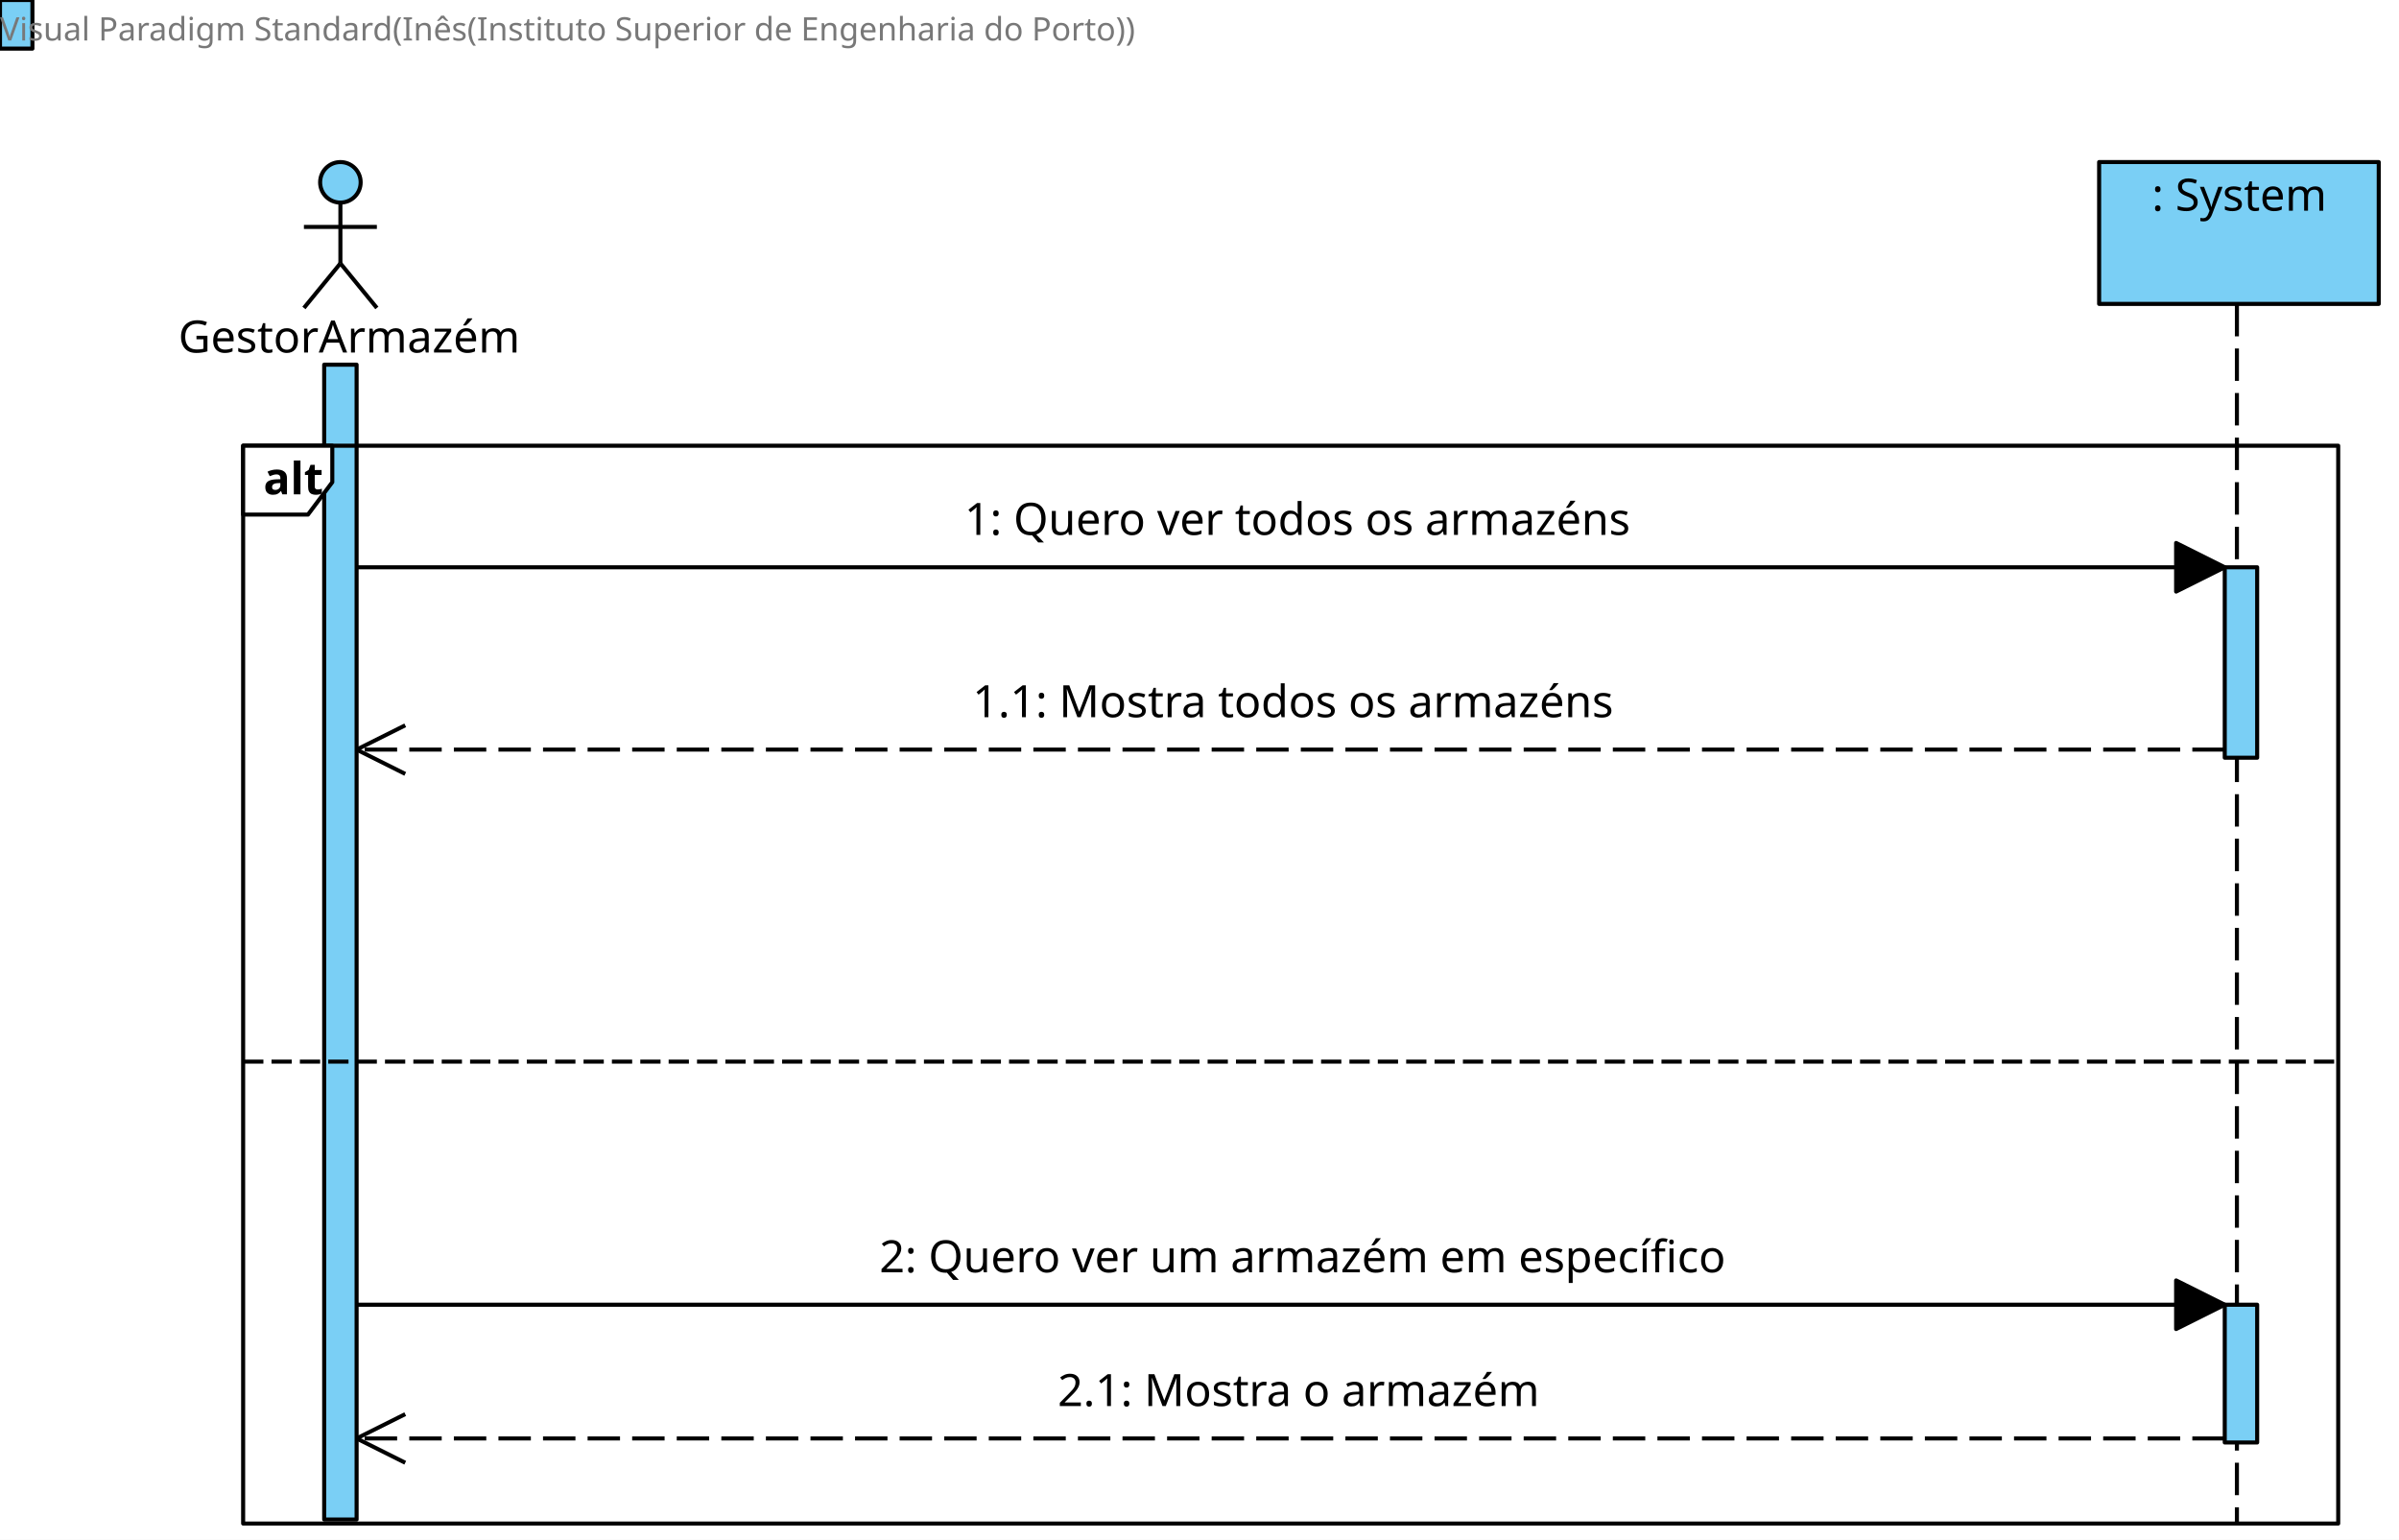
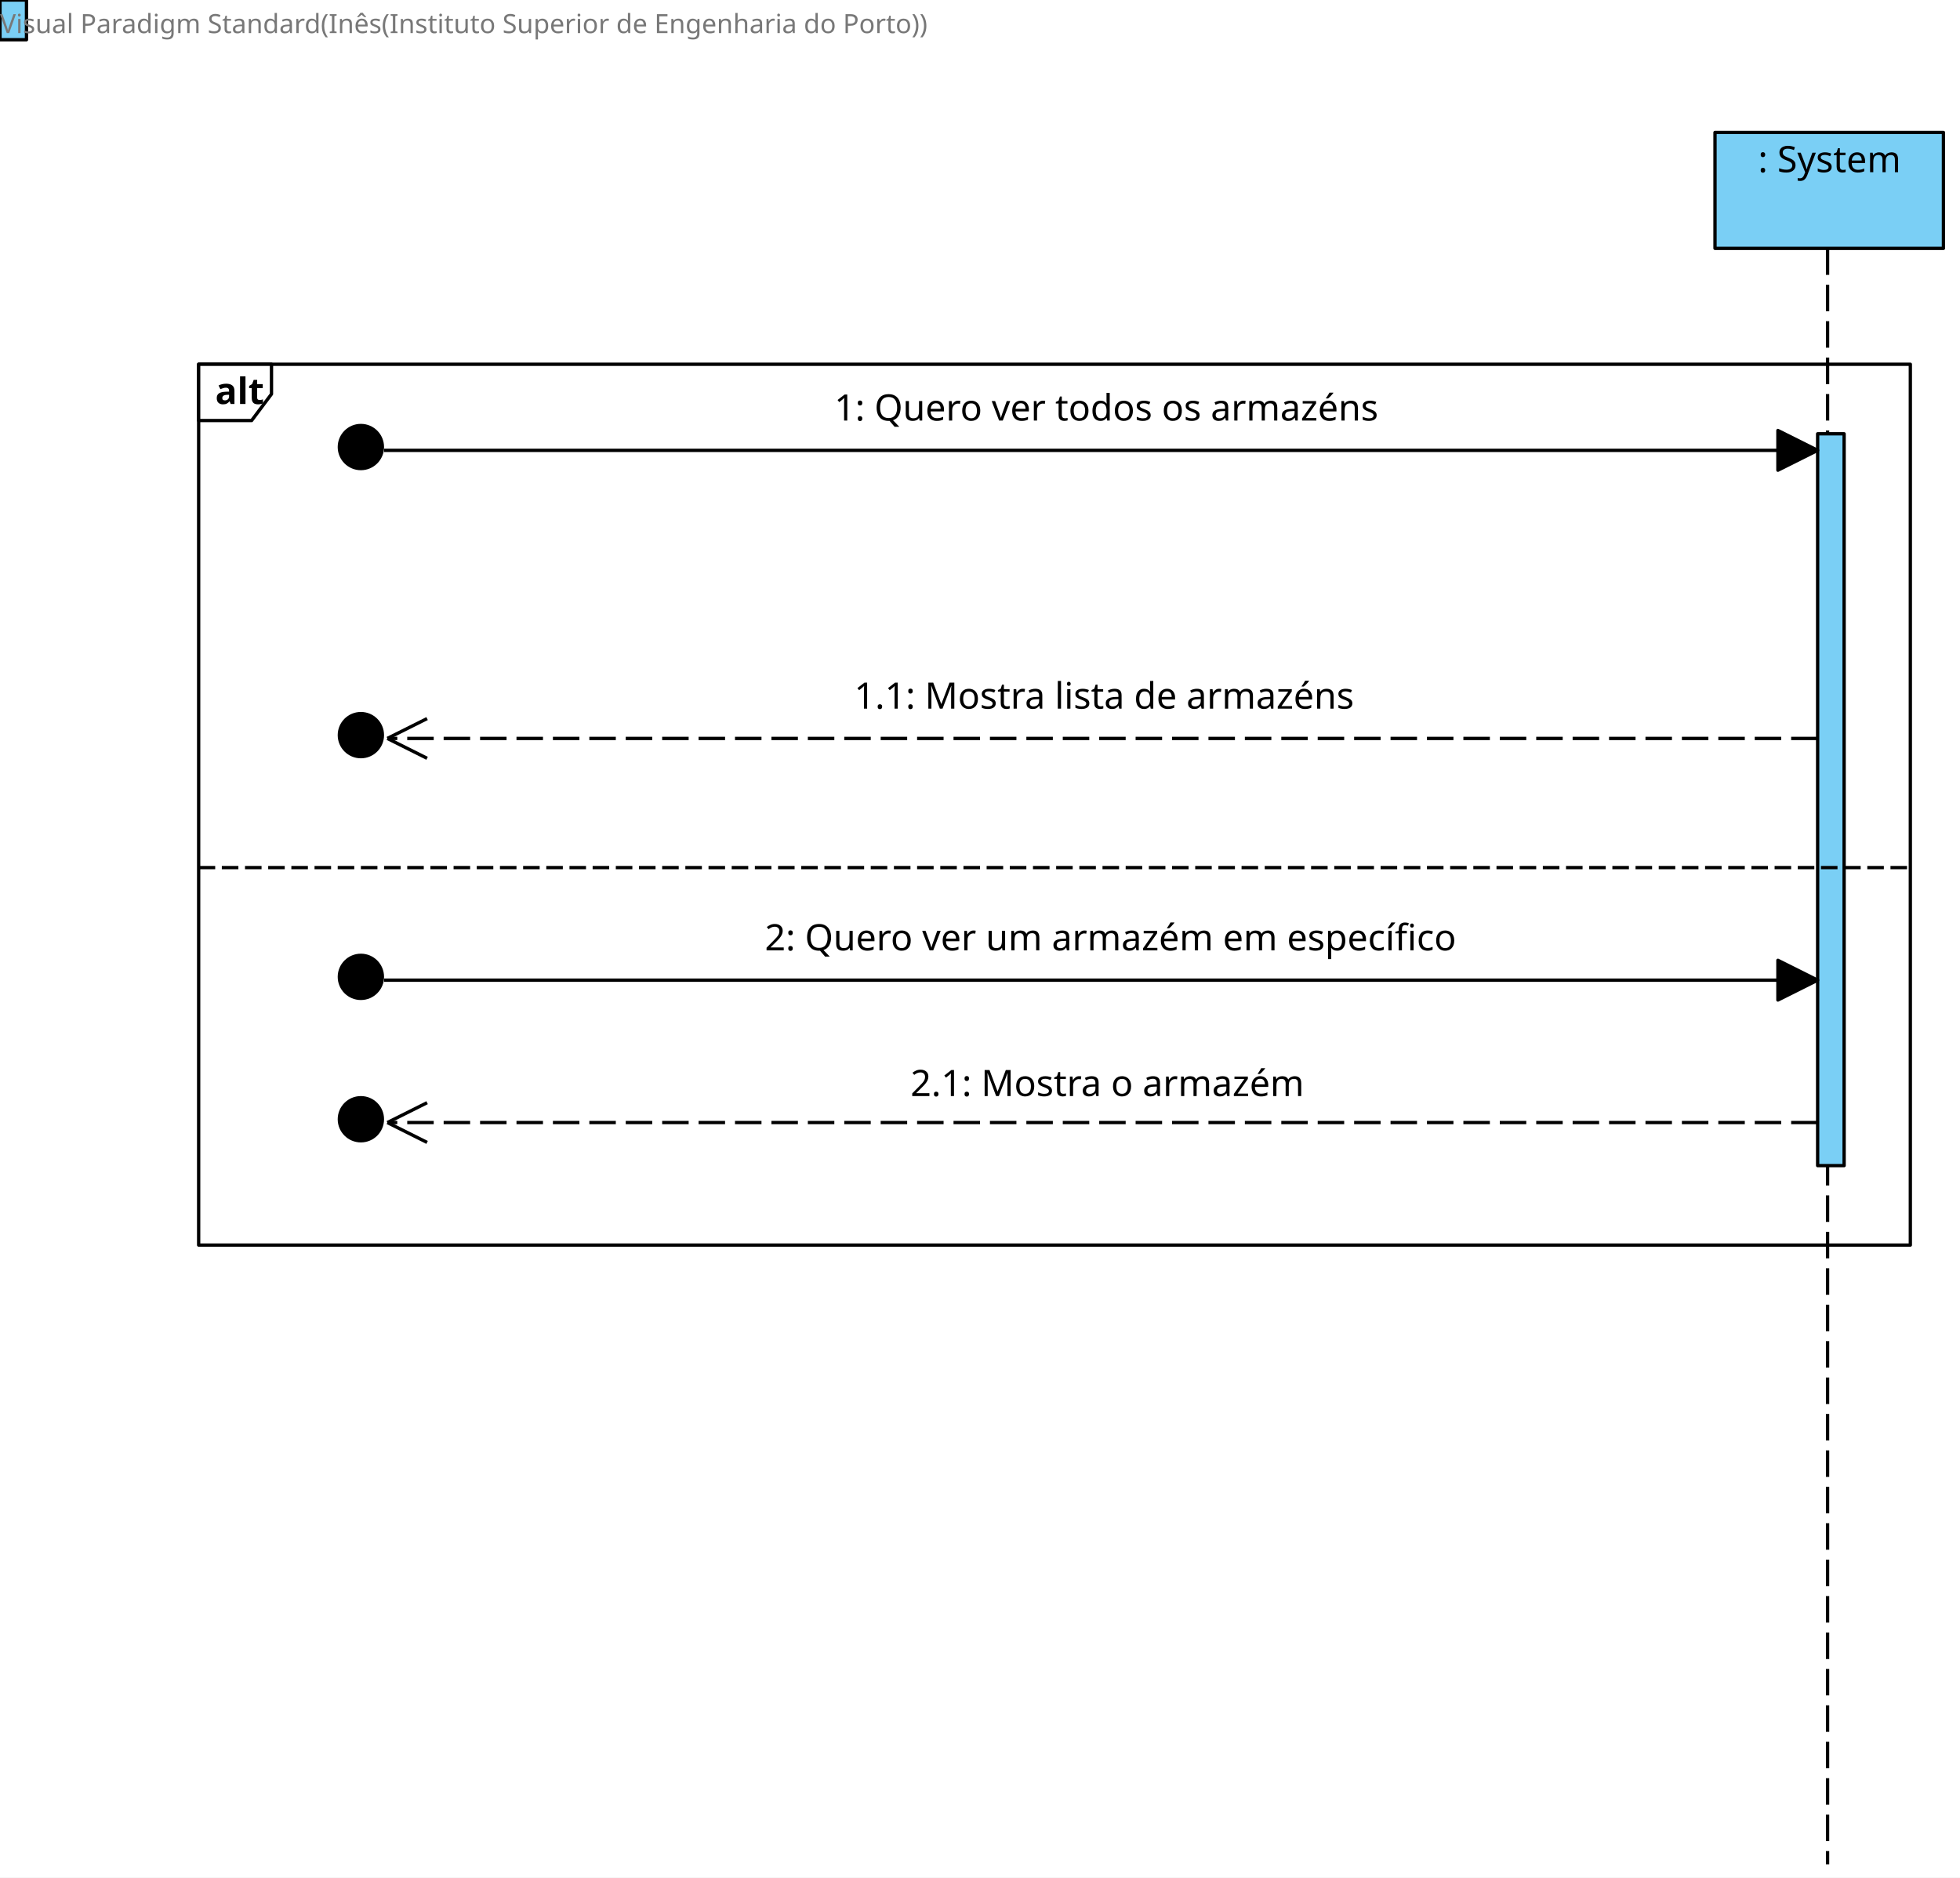
- <svg xmlns="http://www.w3.org/2000/svg" fill-opacity="0" color-rendering="auto" color-interpolation="auto" text-rendering="auto" stroke="rgb(0,0,0)" stroke-linecap="square" width="592" stroke-miterlimit="10" shape-rendering="auto" stroke-opacity="0" fill="rgb(0,0,0)" stroke-dasharray="none" font-weight="normal" stroke-width="1" height="380" font-family="'Dialog'" font-style="normal" stroke-linejoin="miter" font-size="12px" stroke-dashoffset="0" image-rendering="auto">
+ <svg xmlns="http://www.w3.org/2000/svg" fill-opacity="0" color-rendering="auto" color-interpolation="auto" text-rendering="auto" stroke="rgb(0,0,0)" stroke-linecap="square" width="592" stroke-miterlimit="10" shape-rendering="auto" stroke-opacity="0" fill="rgb(0,0,0)" stroke-dasharray="none" font-weight="normal" stroke-width="1" height="567" font-family="'Dialog'" font-style="normal" stroke-linejoin="miter" font-size="12px" stroke-dashoffset="0" image-rendering="auto">
  <defs id="genericDefs" />
  <g>
    <defs id="defs1">
      <clipPath clipPathUnits="userSpaceOnUse" id="clipPath1">
-         <path d="M-7 -7 L71 -7 L71 347 L-7 347 L-7 -7 Z" />
+         <path d="M-7 -7 L81 -7 L81 534 L-7 534 L-7 -7 Z" />
      </clipPath>
      <clipPath clipPathUnits="userSpaceOnUse" id="clipPath2">
-         <path d="M-7 -7 L81 -7 L81 347 L-7 347 L-7 -7 Z" />
+         <path d="M-7 -7 L19 -7 L19 23 L-7 23 L-7 -7 Z" />
      </clipPath>
      <clipPath clipPathUnits="userSpaceOnUse" id="clipPath3">
-         <path d="M-7 -7 L19 -7 L19 58 L-7 58 L-7 -7 Z" />
+         <path d="M-7 -7 L528 -7 L528 277 L-7 277 L-7 -7 Z" />
      </clipPath>
      <clipPath clipPathUnits="userSpaceOnUse" id="clipPath4">
-         <path d="M-7 -7 L19 -7 L19 23 L-7 23 L-7 -7 Z" />
+         <path d="M-7 -7 L-7 277 L528 277 L528 -7 Z" />
      </clipPath>
      <clipPath clipPathUnits="userSpaceOnUse" id="clipPath5">
-         <path d="M-7 -7 L528 -7 L528 277 L-7 277 L-7 -7 Z" />
+         <path d="M0 0 L0 18 L23 18 L23 0 Z" />
      </clipPath>
      <clipPath clipPathUnits="userSpaceOnUse" id="clipPath6">
-         <path d="M-7 -7 L-7 277 L528 277 L528 -7 Z" />
+         <path d="M-7 -7 L19 -7 L19 232 L-7 232 L-7 -7 Z" />
      </clipPath>
      <clipPath clipPathUnits="userSpaceOnUse" id="clipPath7">
-         <path d="M0 0 L0 18 L23 18 L23 0 Z" />
+         <path d="M-7 -7 L26 -7 L26 31 L-7 31 L-7 -7 Z" />
      </clipPath>
      <clipPath clipPathUnits="userSpaceOnUse" id="clipPath8">
-         <path d="M-7 -7 L19 -7 L19 45 L-7 45 L-7 -7 Z" />
+         <path d="M-7 -7 L528 -7 L528 124 L-7 124 L-7 -7 Z" />
      </clipPath>
      <clipPath clipPathUnits="userSpaceOnUse" id="clipPath9">
+         <path d="M0 0 L0 4 L517 4 L517 0 Z" />
+       </clipPath>
+       <clipPath clipPathUnits="userSpaceOnUse" id="clipPath10">
        <path d="M-7 -7 L528 -7 L528 146 L-7 146 L-7 -7 Z" />
      </clipPath>
-       <clipPath clipPathUnits="userSpaceOnUse" id="clipPath10">
-         <path d="M0 0 L0 4 L517 4 L517 0 Z" />
-       </clipPath>
      <clipPath clipPathUnits="userSpaceOnUse" id="clipPath11">
-         <path d="M-7 -7 L528 -7 L528 124 L-7 124 L-7 -7 Z" />
+         <path d="M-70 -15 L140 -15 L140 30 L-70 30 L-70 -15 Z" />
      </clipPath>
      <clipPath clipPathUnits="userSpaceOnUse" id="clipPath12">
-         <path d="M-101 -15 L202 -15 L202 30 L-101 30 L-101 -15 Z" />
+         <path d="M0 0 L537 0 L537 104 L0 104 L0 0 Z" />
      </clipPath>
      <clipPath clipPathUnits="userSpaceOnUse" id="clipPath13">
-         <path d="M-70 -15 L140 -15 L140 30 L-70 30 L-70 -15 Z" />
+         <path d="M355 29 L355 44 L177 44 L177 29 ZM0 0 L0 104 L537 104 L537 0 Z" />
      </clipPath>
      <clipPath clipPathUnits="userSpaceOnUse" id="clipPath14">
-         <path d="M0 0 L565 0 L565 104 L0 104 L0 0 Z" />
+         <path d="M0 0 L536 0 L536 104 L0 104 L0 0 Z" />
      </clipPath>
      <clipPath clipPathUnits="userSpaceOnUse" id="clipPath15">
-         <path d="M369 30 L369 45 L191 45 L191 30 ZM365 75 L365 90 L193 90 L193 75 ZM0 0 L0 104 L565 104 L565 0 Z" />
+         <path d="M347 29 L347 44 L182 44 L182 29 ZM0 0 L0 104 L155 104 L155 102 L375 102 L375 104 L536 104 L536 0 Z" />
      </clipPath>
      <clipPath clipPathUnits="userSpaceOnUse" id="clipPath16">
-         <path d="M365 30 L365 45 L193 45 L193 30 ZM0 0 L0 104 L565 104 L565 0 Z" />
+         <path d="M376 29 L376 44 L156 44 L156 29 ZM334 73 L334 88 L200 88 L200 73 ZM0 0 L0 104 L537 104 L537 0 Z" />
      </clipPath>
      <clipPath clipPathUnits="userSpaceOnUse" id="clipPath17">
-         <path d="M390 30 L390 45 L170 45 L170 30 ZM348 63 L348 78 L214 78 L214 63 ZM0 0 L0 104 L565 104 L565 0 Z" />
+         <path d="M333 30 L333 45 L199 45 L199 30 ZM0 0 L0 104 L536 104 L536 0 L375 0 L375 1 L155 1 L155 0 Z" />
      </clipPath>
      <clipPath clipPathUnits="userSpaceOnUse" id="clipPath18">
-         <path d="M348 30 L348 45 L214 45 L214 30 ZM0 0 L0 104 L565 104 L565 0 L390 0 L390 12 L170 12 L170 0 Z" />
+         <path d="M-134 -15 L268 -15 L268 30 L-134 30 L-134 -15 Z" />
      </clipPath>
      <clipPath clipPathUnits="userSpaceOnUse" id="clipPath19">
-         <path d="M-134 -15 L268 -15 L268 30 L-134 30 L-134 -15 Z" />
+         <path d="M-220 -15 L440 -15 L440 30 L-220 30 L-220 -15 Z" />
      </clipPath>
      <clipPath clipPathUnits="userSpaceOnUse" id="clipPath20">
-         <path d="M-220 -15 L440 -15 L440 30 L-220 30 L-220 -15 Z" />
+         <path d="M-165 -15 L330 -15 L330 30 L-165 30 L-165 -15 Z" />
      </clipPath>
      <clipPath clipPathUnits="userSpaceOnUse" id="clipPath21">
-         <path d="M-172 -15 L344 -15 L344 30 L-172 30 L-172 -15 Z" />
-       </clipPath>
-       <clipPath clipPathUnits="userSpaceOnUse" id="clipPath22">
        <path d="M-178 -15 L356 -15 L356 30 L-178 30 L-178 -15 Z" />
      </clipPath>
    </defs>
    <g fill="white" text-rendering="geometricPrecision" fill-opacity="1" stroke-opacity="1" stroke="white">
-       <rect x="0" width="592" height="380" y="0" stroke="none" />
-     </g>
-     <g font-size="11px" transform="translate(54,40)" fill-opacity="1" fill="rgb(122,207,245)" text-rendering="geometricPrecision" image-rendering="optimizeQuality" font-family="sans-serif" stroke="rgb(122,207,245)" stroke-opacity="1">
-       <circle r="5" clip-path="url(#clipPath1)" cx="30" cy="5" stroke="none" />
-       <rect x="26" width="8" height="285" y="50" clip-path="url(#clipPath1)" stroke="none" />
-     </g>
-     <g stroke-linecap="butt" font-size="11px" transform="translate(54,40)" fill-opacity="1" fill="black" text-rendering="geometricPrecision" image-rendering="optimizeQuality" font-family="sans-serif" stroke-linejoin="round" stroke="black" stroke-opacity="1" stroke-miterlimit="0">
-       <circle fill="none" r="5" clip-path="url(#clipPath1)" cx="30" cy="5" />
-       <rect fill="none" x="26" width="8" height="285" y="50" clip-path="url(#clipPath1)" />
-       <line y2="25" fill="none" x1="30" clip-path="url(#clipPath1)" x2="30" y1="10" />
-       <line y2="36" fill="none" x1="30" clip-path="url(#clipPath1)" x2="21" y1="25" />
-       <line y2="36" fill="none" x1="30" clip-path="url(#clipPath1)" x2="39" y1="25" />
-       <line y2="16" fill="none" x1="21" clip-path="url(#clipPath1)" x2="39" y1="16" />
+       <rect x="0" width="592" height="567" y="0" stroke="none" />
    </g>
    <g font-size="11px" transform="translate(518,40)" fill-opacity="1" fill="rgb(122,207,245)" text-rendering="geometricPrecision" image-rendering="optimizeQuality" font-family="sans-serif" stroke="rgb(122,207,245)" stroke-opacity="1">
-       <rect x="0" width="69" height="35" y="0" clip-path="url(#clipPath2)" stroke="none" />
+       <rect x="0" width="69" height="35" y="0" clip-path="url(#clipPath1)" stroke="none" />
    </g>
    <g stroke-linecap="butt" font-size="11px" transform="translate(518,40)" fill-opacity="1" fill="black" text-rendering="geometricPrecision" image-rendering="optimizeQuality" font-family="sans-serif" stroke-linejoin="round" stroke="black" stroke-opacity="1" stroke-miterlimit="0">
-       <rect fill="none" x="0" width="69" height="35" y="0" clip-path="url(#clipPath2)" />
-       <line clip-path="url(#clipPath2)" fill="none" x1="34" x2="34" y1="35" y2="336" stroke-linejoin="bevel" stroke-dasharray="8,3" />
-     </g>
-     <g font-size="11px" transform="translate(549,140)" fill-opacity="1" fill="rgb(122,207,245)" text-rendering="geometricPrecision" image-rendering="optimizeQuality" font-family="sans-serif" stroke="rgb(122,207,245)" stroke-opacity="1">
-       <rect x="0" width="8" height="47" y="0" clip-path="url(#clipPath3)" stroke="none" />
-     </g>
-     <g stroke-linecap="butt" font-size="11px" transform="translate(549,140)" fill-opacity="1" fill="black" text-rendering="geometricPrecision" image-rendering="optimizeQuality" font-family="sans-serif" stroke-linejoin="round" stroke="black" stroke-opacity="1" stroke-miterlimit="0">
-       <rect fill="none" x="0" width="8" height="47" y="0" clip-path="url(#clipPath3)" />
+       <rect fill="none" x="0" width="69" height="35" y="0" clip-path="url(#clipPath1)" />
+       <line clip-path="url(#clipPath1)" fill="none" x1="34" x2="34" y1="35" y2="523" stroke-linejoin="bevel" stroke-dasharray="8,3" />
    </g>
    <g font-size="11px" fill-opacity="1" fill="rgb(122,207,245)" text-rendering="geometricPrecision" image-rendering="optimizeQuality" font-family="sans-serif" stroke="rgb(122,207,245)" stroke-opacity="1">
-       <rect x="0" width="8" height="12" y="0" clip-path="url(#clipPath4)" stroke="none" />
+       <rect x="0" width="8" height="12" y="0" clip-path="url(#clipPath2)" stroke="none" />
    </g>
    <g stroke-linecap="butt" font-size="11px" fill-opacity="1" fill="black" text-rendering="geometricPrecision" image-rendering="optimizeQuality" font-family="sans-serif" stroke-linejoin="round" stroke="black" stroke-opacity="1" stroke-miterlimit="0">
-       <rect fill="none" x="0" width="8" height="12" y="0" clip-path="url(#clipPath4)" />
+       <rect fill="none" x="0" width="8" height="12" y="0" clip-path="url(#clipPath2)" />
    </g>
    <g fill-opacity="1" text-rendering="geometricPrecision" stroke="black" stroke-linecap="butt" transform="translate(60,110)" stroke-miterlimit="0" stroke-opacity="1" fill="black" font-weight="bold" font-family="sans-serif" stroke-linejoin="round" font-size="11px" image-rendering="optimizeQuality">
-       <rect fill="none" x="0" width="517" height="266" y="0" clip-path="url(#clipPath6)" />
+       <rect fill="none" x="0" width="517" height="266" y="0" clip-path="url(#clipPath4)" />
    </g>
    <g font-size="11px" transform="translate(60,110)" fill-opacity="1" fill="white" text-rendering="geometricPrecision" image-rendering="optimizeQuality" font-family="sans-serif" stroke="white" font-weight="bold" stroke-opacity="1">
-       <path d="M22 0 L22 9 L16 17 L0 17 L0 0 Z" stroke="none" clip-path="url(#clipPath6)" />
+       <path d="M22 0 L22 9 L16 17 L0 17 L0 0 Z" stroke="none" clip-path="url(#clipPath4)" />
    </g>
    <g fill-opacity="1" text-rendering="geometricPrecision" stroke="black" stroke-linecap="butt" transform="translate(60,110)" stroke-miterlimit="0" stroke-opacity="1" fill="black" font-weight="bold" font-family="sans-serif" stroke-linejoin="round" font-size="11px" image-rendering="optimizeQuality">
-       <path fill="none" d="M22 0 L22 9 L16 17 L0 17 L0 0 Z" clip-path="url(#clipPath6)" />
+       <path fill="none" d="M22 0 L22 9 L16 17 L0 17 L0 0 Z" clip-path="url(#clipPath4)" />
    </g>
    <g font-size="11px" transform="translate(60,110)" fill-opacity="1" fill="black" text-rendering="geometricPrecision" image-rendering="optimizeQuality" font-family="sans-serif" stroke="black" font-weight="bold" stroke-opacity="1">
-       <text x="5" xml:space="preserve" y="12" clip-path="url(#clipPath7)" stroke="none">alt</text>
+       <text x="5" xml:space="preserve" y="12" clip-path="url(#clipPath5)" stroke="none">alt</text>
    </g>
-     <g font-size="11px" transform="translate(549,322)" fill-opacity="1" fill="rgb(122,207,245)" text-rendering="geometricPrecision" image-rendering="optimizeQuality" font-family="sans-serif" stroke="rgb(122,207,245)" stroke-opacity="1">
-       <rect x="0" width="8" height="34" y="0" clip-path="url(#clipPath8)" stroke="none" />
+     <g font-size="11px" transform="translate(549,131)" fill-opacity="1" fill="rgb(122,207,245)" text-rendering="geometricPrecision" image-rendering="optimizeQuality" font-family="sans-serif" stroke="rgb(122,207,245)" stroke-opacity="1">
+       <rect x="0" width="8" height="221" y="0" clip-path="url(#clipPath6)" stroke="none" />
    </g>
-     <g stroke-linecap="butt" font-size="11px" transform="translate(549,322)" fill-opacity="1" fill="black" text-rendering="geometricPrecision" image-rendering="optimizeQuality" font-family="sans-serif" stroke-linejoin="round" stroke="black" stroke-opacity="1" stroke-miterlimit="0">
-       <rect fill="none" x="0" width="8" height="34" y="0" clip-path="url(#clipPath8)" />
+     <g stroke-linecap="butt" font-size="11px" transform="translate(549,131)" fill-opacity="1" fill="black" text-rendering="geometricPrecision" image-rendering="optimizeQuality" font-family="sans-serif" stroke-linejoin="round" stroke="black" stroke-opacity="1" stroke-miterlimit="0">
+       <rect fill="none" x="0" width="8" height="221" y="0" clip-path="url(#clipPath6)" />
+     </g>
+     <g font-size="11px" transform="translate(102,126)" fill-opacity="1" fill="black" text-rendering="geometricPrecision" image-rendering="optimizeQuality" font-family="sans-serif" stroke="black" stroke-opacity="1">
+       <circle r="7" clip-path="url(#clipPath7)" cx="7" cy="9" stroke="none" />
+     </g>
+     <g font-size="11px" transform="translate(102,213)" fill-opacity="1" fill="black" text-rendering="geometricPrecision" image-rendering="optimizeQuality" font-family="sans-serif" stroke="black" stroke-opacity="1">
+       <circle r="7" clip-path="url(#clipPath7)" cx="7" cy="9" stroke="none" />
+     </g>
+     <g font-size="11px" transform="translate(102,286)" fill-opacity="1" fill="black" text-rendering="geometricPrecision" image-rendering="optimizeQuality" font-family="sans-serif" stroke="black" stroke-opacity="1">
+       <circle r="7" clip-path="url(#clipPath7)" cx="7" cy="9" stroke="none" />
+     </g>
+     <g font-size="11px" transform="translate(102,329)" fill-opacity="1" fill="black" text-rendering="geometricPrecision" image-rendering="optimizeQuality" font-family="sans-serif" stroke="black" stroke-opacity="1">
+       <circle r="7" clip-path="url(#clipPath7)" cx="7" cy="9" stroke="none" />
    </g>
    <g fill-opacity="1" text-rendering="geometricPrecision" stroke="black" stroke-linecap="butt" transform="translate(60,128)" stroke-miterlimit="0" stroke-opacity="1" fill="black" stroke-dasharray="5,2" font-family="sans-serif" stroke-linejoin="bevel" font-size="11px" image-rendering="optimizeQuality">
-       <line y2="134" fill="none" x1="0" clip-path="url(#clipPath9)" x2="516" y1="134" />
-     </g>
-     <g font-size="11px" transform="translate(34,75)" fill-opacity="1" fill="black" text-rendering="geometricPrecision" image-rendering="optimizeQuality" font-family="sans-serif" stroke="black" stroke-opacity="1">
-       <text x="10" xml:space="preserve" y="12" clip-path="url(#clipPath12)" stroke="none">GestorArmazém</text>
+       <line y2="134" fill="none" x1="0" clip-path="url(#clipPath10)" x2="516" y1="134" />
    </g>
    <g font-size="11px" transform="translate(518,40)" fill-opacity="1" fill="black" text-rendering="geometricPrecision" image-rendering="optimizeQuality" font-family="sans-serif" stroke="black" stroke-opacity="1">
-       <text x="13" xml:space="preserve" y="12" clip-path="url(#clipPath13)" stroke="none">: System</text>
+       <text x="13" xml:space="preserve" y="12" clip-path="url(#clipPath11)" stroke="none">: System</text>
    </g>
-     <g stroke-linecap="butt" font-size="11px" transform="translate(38,90)" fill-opacity="1" fill="black" text-rendering="geometricPrecision" image-rendering="optimizeQuality" font-family="sans-serif" stroke-linejoin="round" stroke="black" stroke-opacity="1">
-       <line y2="50" fill="none" x1="50" clip-path="url(#clipPath15)" x2="511" y1="50" />
-       <polygon points=" 511 50 499 44 499 56" clip-path="url(#clipPath15)" stroke="none" />
-       <polygon fill="none" points=" 511 50 499 44 499 56" clip-path="url(#clipPath15)" />
+     <g stroke-linecap="butt" font-size="11px" transform="translate(66,86)" fill-opacity="1" fill="black" text-rendering="geometricPrecision" image-rendering="optimizeQuality" font-family="sans-serif" stroke-linejoin="round" stroke="black" stroke-opacity="1">
+       <line y2="50" fill="none" x1="50" clip-path="url(#clipPath13)" x2="483" y1="50" />
+       <polygon points=" 483 50 471 44 471 56" clip-path="url(#clipPath13)" stroke="none" />
+       <polygon fill="none" points=" 483 50 471 44 471 56" clip-path="url(#clipPath13)" />
    </g>
-     <g fill-opacity="1" text-rendering="geometricPrecision" stroke="black" stroke-linecap="butt" transform="translate(38,135)" stroke-miterlimit="0" stroke-opacity="1" fill="black" stroke-dasharray="8,3" font-family="sans-serif" stroke-linejoin="round" font-size="11px" image-rendering="optimizeQuality">
-       <line y2="50" fill="none" x1="511" clip-path="url(#clipPath16)" x2="50" y1="50" />
-       <line clip-path="url(#clipPath16)" fill="none" x1="50" x2="62" y1="50" y2="56" stroke-dasharray="none" stroke-miterlimit="10" />
-       <line clip-path="url(#clipPath16)" fill="none" x1="50" x2="62" y1="50" y2="44" stroke-dasharray="none" stroke-miterlimit="10" />
+     <g fill-opacity="1" text-rendering="geometricPrecision" stroke="black" stroke-linecap="butt" transform="translate(67,173)" stroke-miterlimit="0" stroke-opacity="1" fill="black" stroke-dasharray="8,3" font-family="sans-serif" stroke-linejoin="round" font-size="11px" image-rendering="optimizeQuality">
+       <line y2="50" fill="none" x1="482" clip-path="url(#clipPath15)" x2="50" y1="50" />
+       <line clip-path="url(#clipPath15)" fill="none" x1="50" x2="62" y1="50" y2="56" stroke-dasharray="none" stroke-miterlimit="10" />
+       <line clip-path="url(#clipPath15)" fill="none" x1="50" x2="62" y1="50" y2="44" stroke-dasharray="none" stroke-miterlimit="10" />
    </g>
-     <g stroke-linecap="butt" font-size="11px" transform="translate(38,272)" fill-opacity="1" fill="black" text-rendering="geometricPrecision" image-rendering="optimizeQuality" font-family="sans-serif" stroke-linejoin="round" stroke="black" stroke-opacity="1">
-       <line y2="50" fill="none" x1="50" clip-path="url(#clipPath17)" x2="511" y1="50" />
-       <polygon points=" 511 50 499 44 499 56" clip-path="url(#clipPath17)" stroke="none" />
-       <polygon fill="none" points=" 511 50 499 44 499 56" clip-path="url(#clipPath17)" />
+     <g stroke-linecap="butt" font-size="11px" transform="translate(66,246)" fill-opacity="1" fill="black" text-rendering="geometricPrecision" image-rendering="optimizeQuality" font-family="sans-serif" stroke-linejoin="round" stroke="black" stroke-opacity="1">
+       <line y2="50" fill="none" x1="50" clip-path="url(#clipPath16)" x2="483" y1="50" />
+       <polygon points=" 483 50 471 44 471 56" clip-path="url(#clipPath16)" stroke="none" />
+       <polygon fill="none" points=" 483 50 471 44 471 56" clip-path="url(#clipPath16)" />
    </g>
-     <g fill-opacity="1" text-rendering="geometricPrecision" stroke="black" stroke-linecap="butt" transform="translate(38,305)" stroke-miterlimit="0" stroke-opacity="1" fill="black" stroke-dasharray="8,3" font-family="sans-serif" stroke-linejoin="round" font-size="11px" image-rendering="optimizeQuality">
-       <line y2="50" fill="none" x1="511" clip-path="url(#clipPath18)" x2="50" y1="50" />
-       <line clip-path="url(#clipPath18)" fill="none" x1="50" x2="62" y1="50" y2="56" stroke-dasharray="none" stroke-miterlimit="10" />
-       <line clip-path="url(#clipPath18)" fill="none" x1="50" x2="62" y1="50" y2="44" stroke-dasharray="none" stroke-miterlimit="10" />
+     <g fill-opacity="1" text-rendering="geometricPrecision" stroke="black" stroke-linecap="butt" transform="translate(67,289)" stroke-miterlimit="0" stroke-opacity="1" fill="black" stroke-dasharray="8,3" font-family="sans-serif" stroke-linejoin="round" font-size="11px" image-rendering="optimizeQuality">
+       <line y2="50" fill="none" x1="482" clip-path="url(#clipPath17)" x2="50" y1="50" />
+       <line clip-path="url(#clipPath17)" fill="none" x1="50" x2="62" y1="50" y2="56" stroke-dasharray="none" stroke-miterlimit="10" />
+       <line clip-path="url(#clipPath17)" fill="none" x1="50" x2="62" y1="50" y2="44" stroke-dasharray="none" stroke-miterlimit="10" />
    </g>
-     <g font-size="11px" transform="translate(252,335)" fill-opacity="1" fill="white" text-rendering="geometricPrecision" image-rendering="optimizeQuality" font-family="sans-serif" stroke="white" stroke-opacity="1">
-       <rect x="0" width="134" height="15" y="0" clip-path="url(#clipPath19)" stroke="none" />
-       <text fill="black" x="9" xml:space="preserve" y="12" clip-path="url(#clipPath19)" stroke="none">2.1: Mostra o armazém</text>
+     <g font-size="11px" transform="translate(266,319)" fill-opacity="1" fill="white" text-rendering="geometricPrecision" image-rendering="optimizeQuality" font-family="sans-serif" stroke="white" stroke-opacity="1">
+       <rect x="0" width="134" height="15" y="0" clip-path="url(#clipPath18)" stroke="none" />
+       <text fill="black" x="9" xml:space="preserve" y="12" clip-path="url(#clipPath18)" stroke="none">2.1: Mostra o armazém</text>
    </g>
-     <g font-size="11px" transform="translate(208,302)" fill-opacity="1" fill="white" text-rendering="geometricPrecision" image-rendering="optimizeQuality" font-family="sans-serif" stroke="white" stroke-opacity="1">
-       <rect x="0" width="220" height="15" y="0" clip-path="url(#clipPath20)" stroke="none" />
-       <text fill="black" x="9" xml:space="preserve" y="12" clip-path="url(#clipPath20)" stroke="none">2: Quero ver um armazém em específico</text>
+     <g font-size="11px" transform="translate(222,275)" fill-opacity="1" fill="white" text-rendering="geometricPrecision" image-rendering="optimizeQuality" font-family="sans-serif" stroke="white" stroke-opacity="1">
+       <rect x="0" width="220" height="15" y="0" clip-path="url(#clipPath19)" stroke="none" />
+       <text fill="black" x="9" xml:space="preserve" y="12" clip-path="url(#clipPath19)" stroke="none">2: Quero ver um armazém em específico</text>
    </g>
-     <g font-size="11px" transform="translate(231,165)" fill-opacity="1" fill="white" text-rendering="geometricPrecision" image-rendering="optimizeQuality" font-family="sans-serif" stroke="white" stroke-opacity="1">
-       <rect x="0" width="172" height="15" y="0" clip-path="url(#clipPath21)" stroke="none" />
-       <text fill="black" x="9" xml:space="preserve" y="12" clip-path="url(#clipPath21)" stroke="none">1.1: Mostra todos os armazéns</text>
+     <g font-size="11px" transform="translate(249,202)" fill-opacity="1" fill="white" text-rendering="geometricPrecision" image-rendering="optimizeQuality" font-family="sans-serif" stroke="white" stroke-opacity="1">
+       <rect x="0" width="165" height="15" y="0" clip-path="url(#clipPath20)" stroke="none" />
+       <text fill="black" x="9" xml:space="preserve" y="12" clip-path="url(#clipPath20)" stroke="none">1.1: Mostra lista de armazéns</text>
    </g>
-     <g font-size="11px" transform="translate(229,120)" fill-opacity="1" fill="white" text-rendering="geometricPrecision" image-rendering="optimizeQuality" font-family="sans-serif" stroke="white" stroke-opacity="1">
-       <rect x="0" width="178" height="15" y="0" clip-path="url(#clipPath22)" stroke="none" />
-       <text fill="black" x="9" xml:space="preserve" y="12" clip-path="url(#clipPath22)" stroke="none">1: Quero ver todos os armazéns</text>
+     <g font-size="11px" transform="translate(243,115)" fill-opacity="1" fill="white" text-rendering="geometricPrecision" image-rendering="optimizeQuality" font-family="sans-serif" stroke="white" stroke-opacity="1">
+       <rect x="0" width="178" height="15" y="0" clip-path="url(#clipPath21)" stroke="none" />
+       <text fill="black" x="9" xml:space="preserve" y="12" clip-path="url(#clipPath21)" stroke="none">1: Quero ver todos os armazéns</text>
    </g>
    <g font-size="8px" fill-opacity="1" fill="rgb(120,120,120)" text-rendering="geometricPrecision" image-rendering="optimizeQuality" stroke="rgb(120,120,120)" stroke-opacity="1">
      <text x="0" xml:space="preserve" y="10" stroke="none">Visual Paradigm Standard(Inês(Instituto Superior de Engenharia do Porto))</text>
    </g>
  </g>
</svg>
